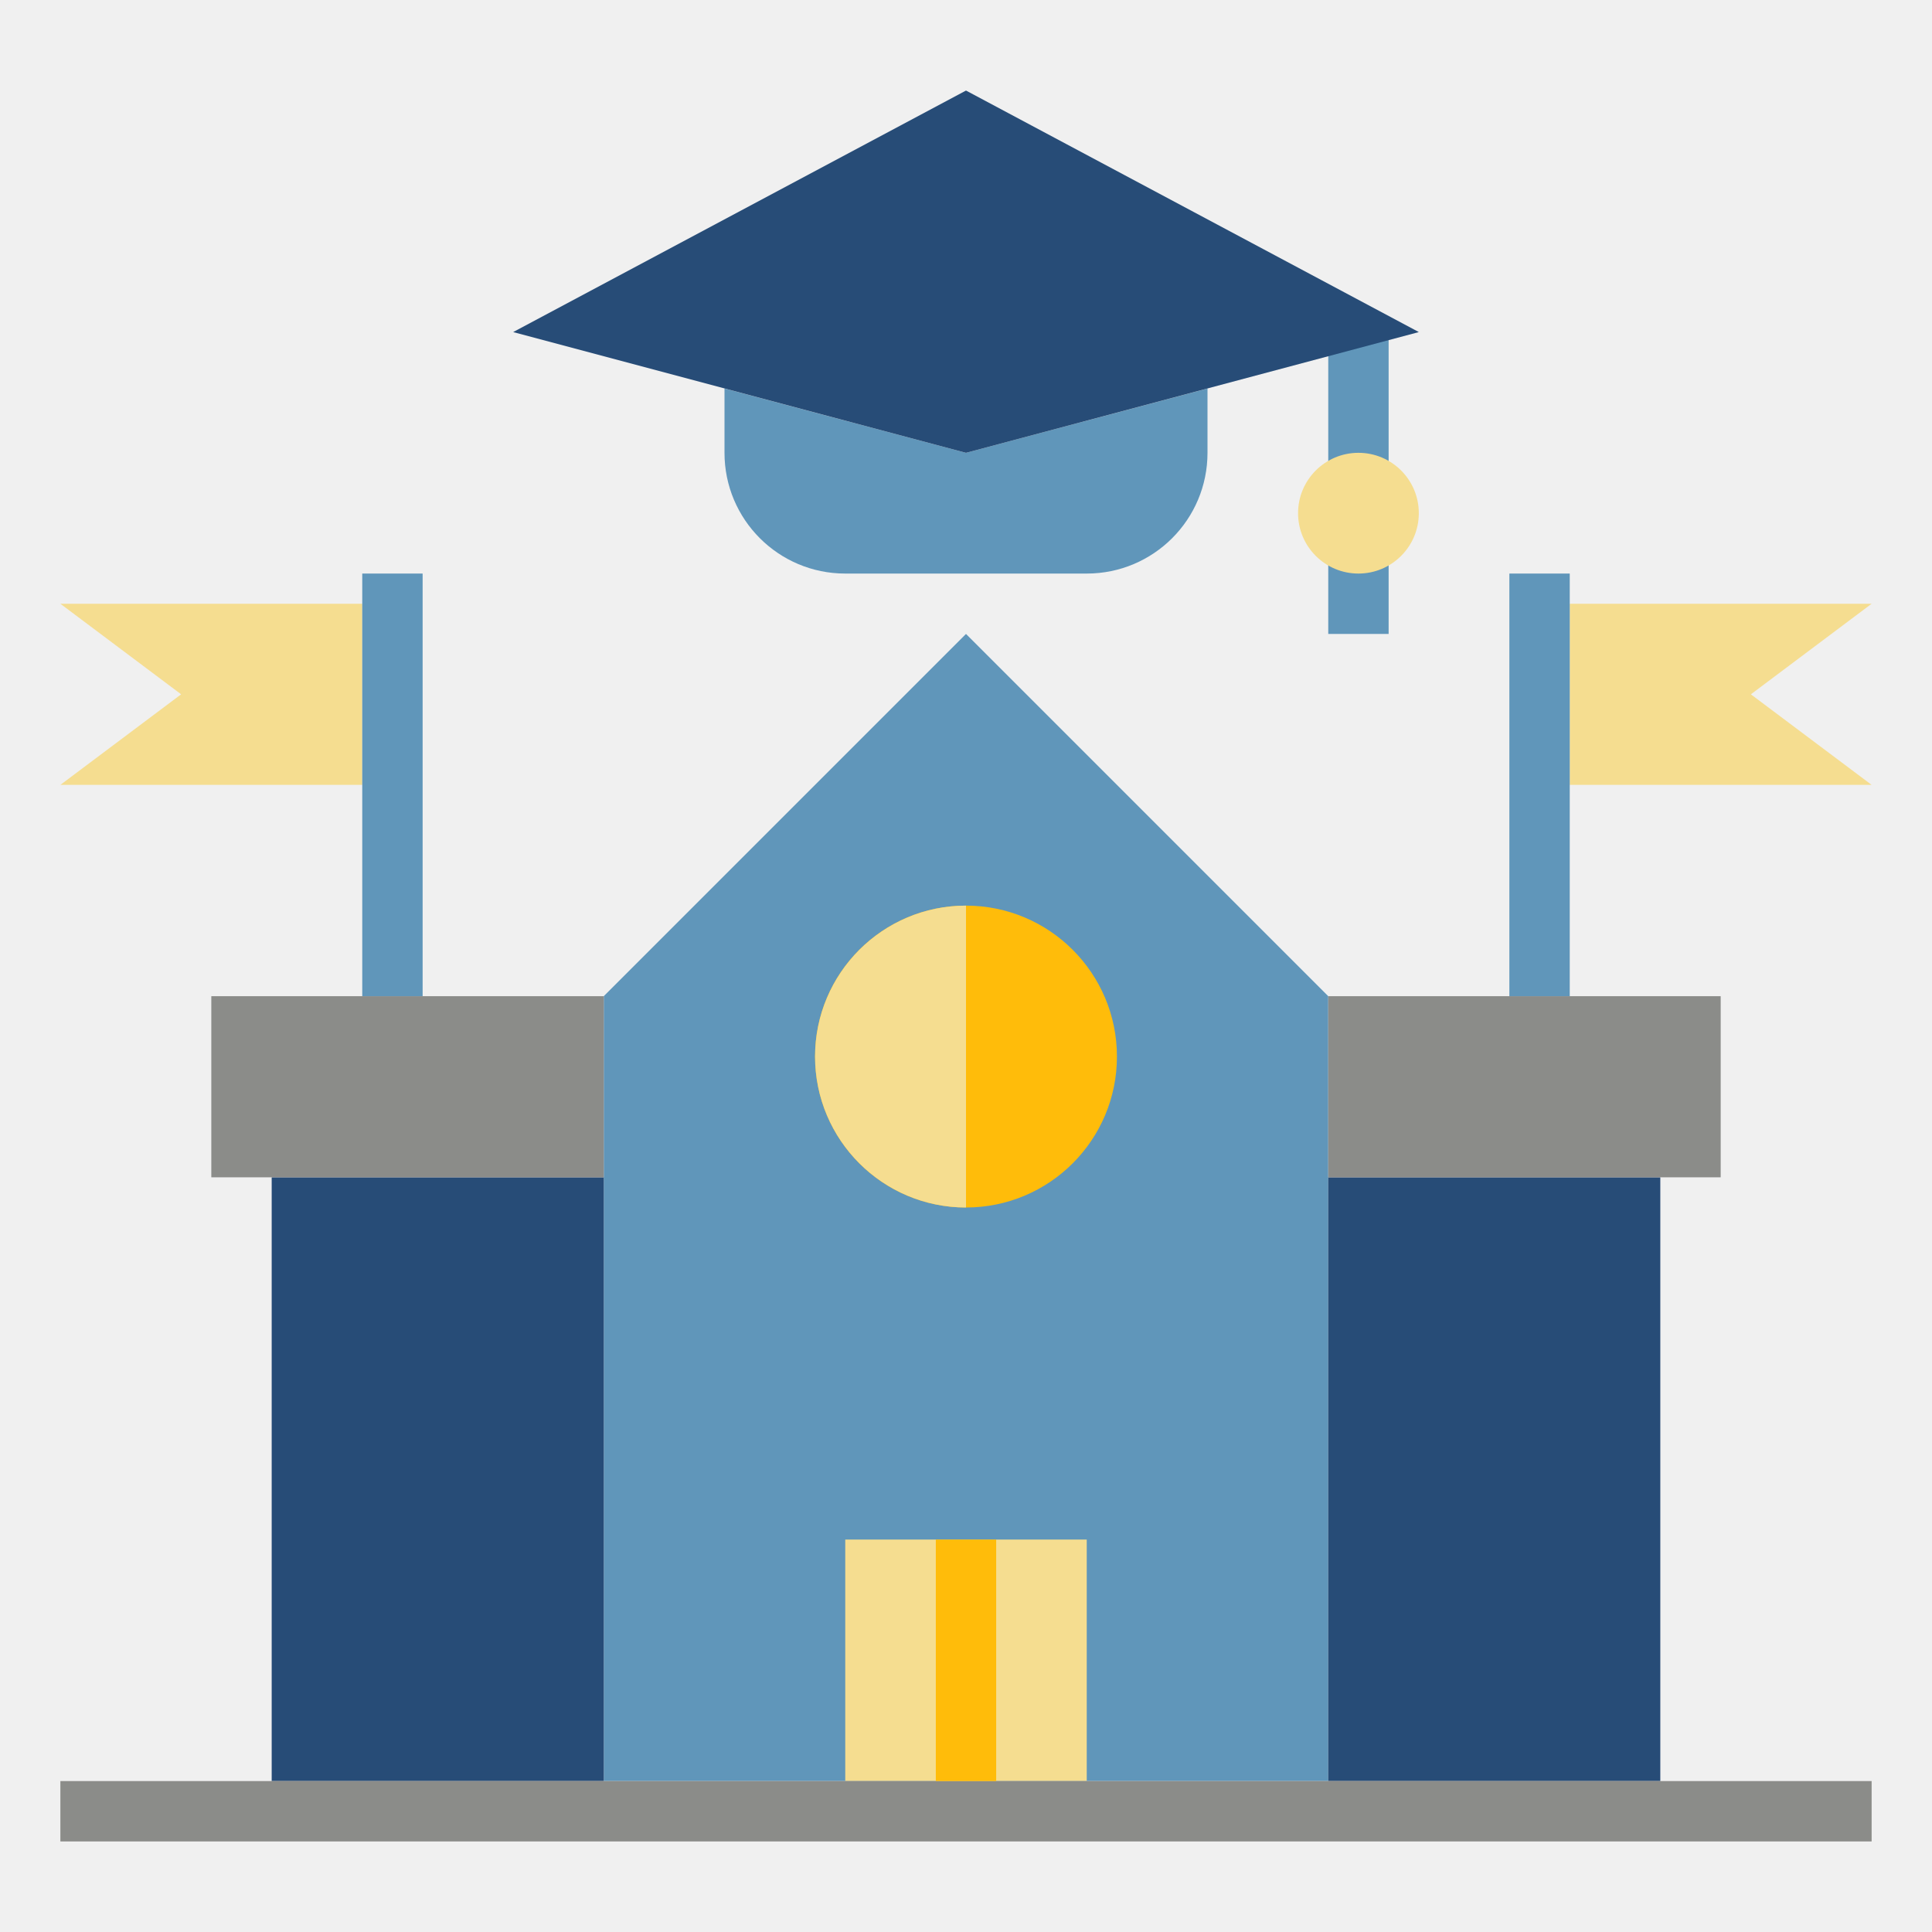
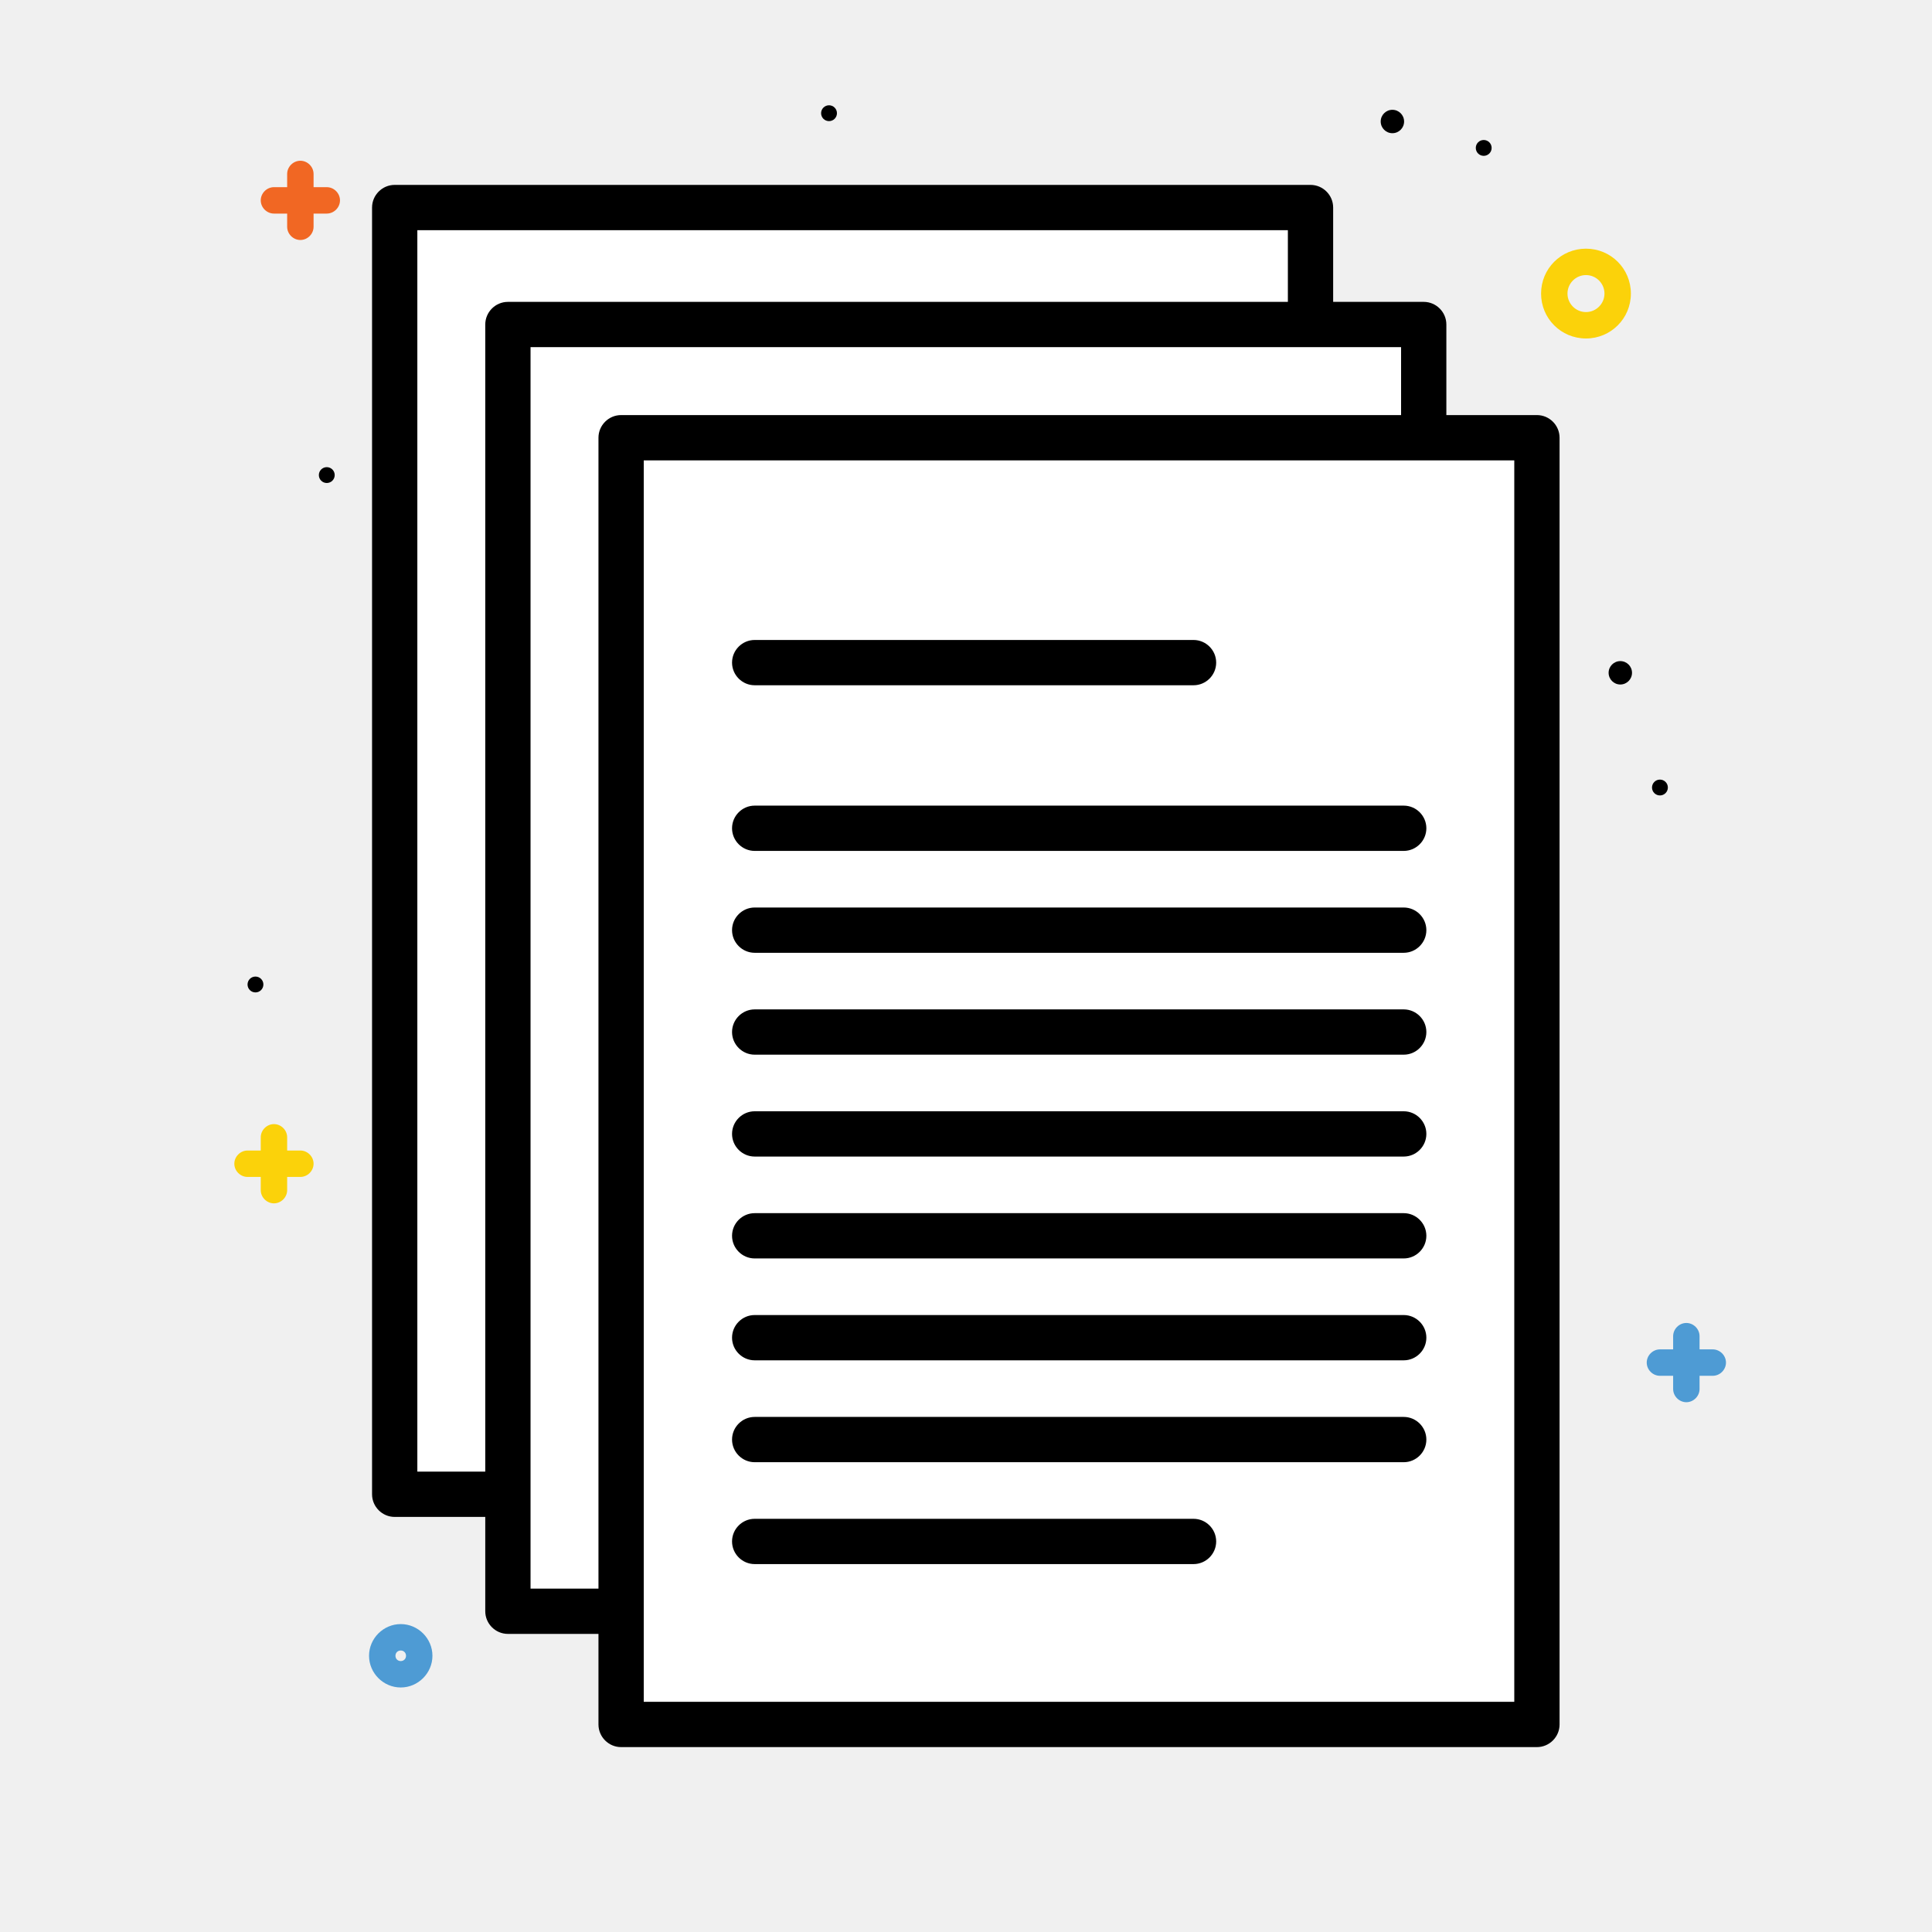
- <svg xmlns="http://www.w3.org/2000/svg" data-name="Layer 1" id="Layer_1" viewBox="0 0 64 64">
-   <defs>
-     <style>
-       .cls-1 {
-         fill: #f5dd90;
-       }
- 
-       .cls-2 {
-         fill: #ffbc0a;
-       }
- 
-       .cls-3 {
-         fill: #8b8c89;
-       }
- 
-       .cls-4 {
-         fill: #6096ba;
-       }
- 
-       .cls-5 {
-         fill: #274c77;
-       }
-     </style>
-   </defs>
-   <rect class="cls-4" height="3" width="2" x="44" y="18" />
-   <rect class="cls-4" height="5" width="2" x="44" y="11" />
-   <circle class="cls-1" cx="45" cy="17" r="2" />
-   <path class="cls-4" d="M24,12.87v2.13c0,2.21,1.79,4,4,4h8c2.21,0,4-1.79,4-4v-2.13l-8,2.13-8-2.13Z" />
-   <polygon class="cls-5" points="32 15 17 11 32 3 47 11 32 15" />
-   <polyline class="cls-4" points="20 59 20 33 32 21 44 33 44 59" />
-   <circle class="cls-2" cx="32" cy="35" r="5" />
-   <polyline class="cls-1" points="12 20 2 20 6 23 2 26 12 26" />
-   <rect class="cls-5" height="20" width="11" x="9" y="39" />
-   <rect class="cls-5" height="20" width="11" x="44" y="39" />
-   <polyline class="cls-1" points="28 59 28 51 36 51 36 59" />
-   <polyline class="cls-3" points="44 33 57 33 57 39 44 39" />
-   <polyline class="cls-3" points="20 39 7 39 7 33 20 33" />
-   <rect class="cls-3" height="2" width="60" x="2" y="59" />
-   <rect class="cls-2" height="8" width="2" x="31" y="51" />
-   <path class="cls-1" d="M32,40c-2.76,0-5-2.24-5-5s2.24-5,5-5" />
-   <rect class="cls-4" height="14" width="2" x="12" y="19" />
-   <polyline class="cls-1" points="52 20 62 20 58 23 62 26 52 26" />
-   <rect class="cls-4" height="14" transform="translate(102 52) rotate(-180)" width="2" x="50" y="19" />
+ <svg xmlns="http://www.w3.org/2000/svg" id="Layer_1" style="enable-background:new 0 0 512 512;" version="1.1" viewBox="0 0 512 512" xml:space="preserve">
+   <style type="text/css">
+ 	.st0{fill:#F16723;}
+ 	.st1{fill:#FBD20A;}
+ 	.st2{fill:#4E9BD4;}
+ 	.st3{fill:#FFFFFF;}
+ </style>
+   <g>
+     <circle cx="439.9" cy="208.7" r="2.1" />
+     <circle cx="86.6" cy="125.9" r="2.1" />
+     <circle cx="219.7" cy="30" r="2.1" />
+     <circle cx="393.2" cy="39.2" r="2.1" />
+     <circle cx="67.7" cy="260.9" r="2.1" />
+     <path class="st0" d="M86.6,49.6h-3.5v-3.5c0-1.9-1.6-3.5-3.5-3.5s-3.5,1.6-3.5,3.5v3.5h-3.5c-1.9,0-3.5,1.6-3.5,3.5   s1.6,3.5,3.5,3.5h3.5v3.5c0,1.9,1.6,3.5,3.5,3.5s3.5-1.6,3.5-3.5v-3.5h3.5c1.9,0,3.5-1.6,3.5-3.5S88.5,49.6,86.6,49.6z" />
+     <circle cx="369" cy="32.2" r="3.1" />
+     <circle cx="429.4" cy="178.3" r="3.1" />
+     <path class="st1" d="M420.3,89.7c-6.6,0-11.9-5.3-11.9-11.9s5.3-11.9,11.9-11.9s11.9,5.3,11.9,11.9S426.9,89.7,420.3,89.7z    M420.3,72.9c-2.7,0-4.9,2.2-4.9,4.9s2.2,4.9,4.9,4.9c2.7,0,4.9-2.2,4.9-4.9S423,72.9,420.3,72.9z" />
+     <path class="st2" d="M453.9,357.6h-3.5v-3.5c0-1.9-1.6-3.5-3.5-3.5s-3.5,1.6-3.5,3.5v3.5h-3.5c-1.9,0-3.5,1.6-3.5,3.5   s1.6,3.5,3.5,3.5h3.5v3.5c0,1.9,1.6,3.5,3.5,3.5s3.5-1.6,3.5-3.5v-3.5h3.5c1.9,0,3.5-1.6,3.5-3.5S455.8,357.6,453.9,357.6z" />
+     <path class="st1" d="M79.6,304.9h-3.5v-3.5c0-1.9-1.6-3.5-3.5-3.5s-3.5,1.6-3.5,3.5v3.5h-3.5c-1.9,0-3.5,1.6-3.5,3.5   s1.6,3.5,3.5,3.5h3.5v3.5c0,1.9,1.6,3.5,3.5,3.5s3.5-1.6,3.5-3.5v-3.5h3.5c1.9,0,3.5-1.6,3.5-3.5S81.5,304.9,79.6,304.9z" />
+     <path class="st2" d="M106.2,447.2c-4.6,0-8.4-3.8-8.4-8.4s3.8-8.4,8.4-8.4s8.4,3.8,8.4,8.4S110.8,447.2,106.2,447.2z M106.2,437.4   c-0.8,0-1.4,0.6-1.4,1.4s0.6,1.4,1.4,1.4s1.4-0.6,1.4-1.4S107,437.4,106.2,437.4z" />
+     <g>
+       <rect class="st3" height="341" width="242.7" x="104.6" y="55" />
+       <path d="M347.3,402H104.6c-3.3,0-6-2.7-6-6V55c0-3.3,2.7-6,6-6h242.7c3.3,0,6,2.7,6,6v341C353.3,399.3,350.6,402,347.3,402z     M110.6,390h230.7V61H110.6V390z" />
+     </g>
+     <g>
+       <rect class="st3" height="341" width="242.7" x="134.6" y="86" />
+       <path d="M377.3,433H134.6c-3.3,0-6-2.7-6-6V86c0-3.3,2.7-6,6-6h242.7c3.3,0,6,2.7,6,6v341C383.3,430.3,380.6,433,377.3,433z     M140.6,421h230.7V92H140.6V421z" />
+     </g>
+     <g>
+       <rect class="st3" height="341" width="242.7" x="164.6" y="116" />
+       <path d="M407.3,463H164.6c-3.3,0-6-2.7-6-6V116c0-3.3,2.7-6,6-6h242.7c3.3,0,6,2.7,6,6v341C413.3,460.3,410.6,463,407.3,463z     M170.6,451h230.7V122H170.6V451z" />
+       <path d="M372,225.5H200c-3.3,0-6-2.7-6-6s2.7-6,6-6h172c3.3,0,6,2.7,6,6S375.3,225.5,372,225.5z" />
+       <path d="M316.3,181.6H200c-3.3,0-6-2.7-6-6s2.7-6,6-6h116.3c3.3,0,6,2.7,6,6S319.6,181.6,316.3,181.6z" />
+       <path d="M372,252.5H200c-3.3,0-6-2.7-6-6s2.7-6,6-6h172c3.3,0,6,2.7,6,6S375.3,252.5,372,252.5z" />
+       <path d="M372,279.5H200c-3.3,0-6-2.7-6-6s2.7-6,6-6h172c3.3,0,6,2.7,6,6S375.3,279.5,372,279.5z" />
+       <path d="M372,306.5H200c-3.3,0-6-2.7-6-6s2.7-6,6-6h172c3.3,0,6,2.7,6,6S375.3,306.5,372,306.5z" />
+       <path d="M372,333.5H200c-3.3,0-6-2.7-6-6s2.7-6,6-6h172c3.3,0,6,2.7,6,6S375.3,333.5,372,333.5z" />
+       <path d="M372,360.5H200c-3.3,0-6-2.7-6-6s2.7-6,6-6h172c3.3,0,6,2.7,6,6S375.3,360.5,372,360.5z" />
+       <path d="M372,387.5H200c-3.3,0-6-2.7-6-6s2.7-6,6-6h172c3.3,0,6,2.7,6,6S375.3,387.5,372,387.5z" />
+       <path d="M316.3,414.5H200c-3.3,0-6-2.7-6-6s2.7-6,6-6h116.3c3.3,0,6,2.7,6,6S319.6,414.5,316.3,414.5z" />
+     </g>
+   </g>
</svg>
